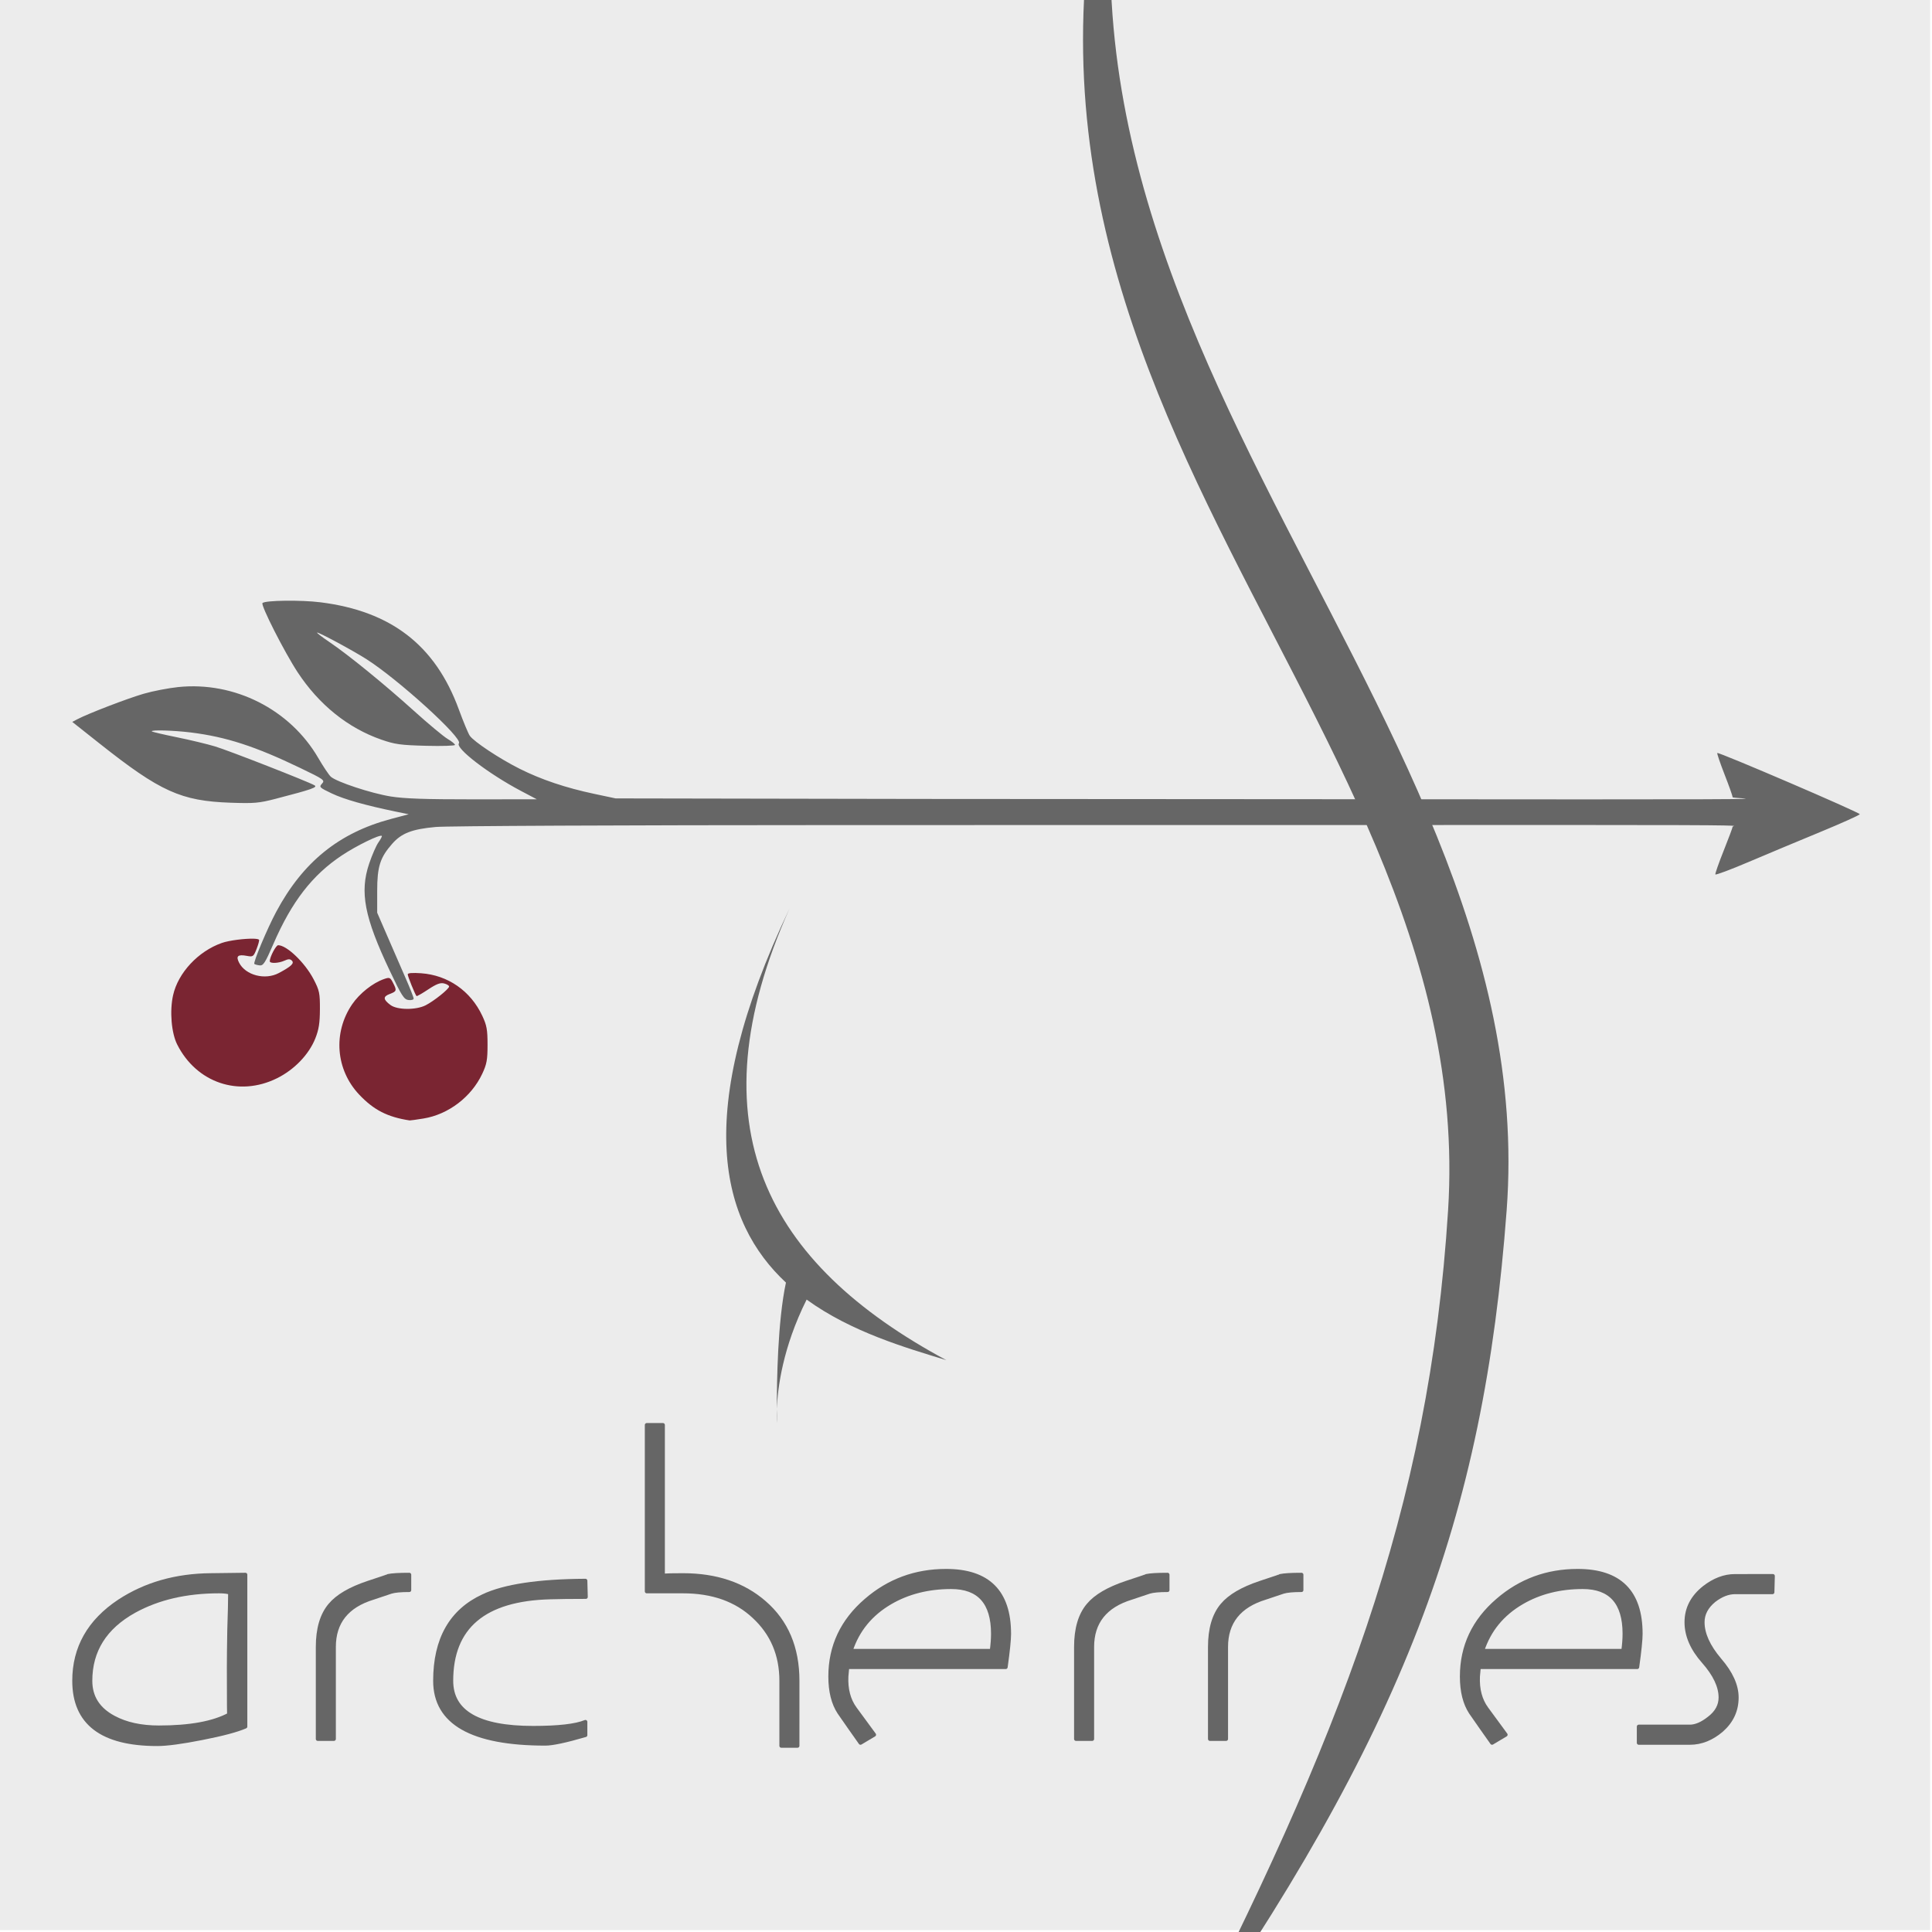
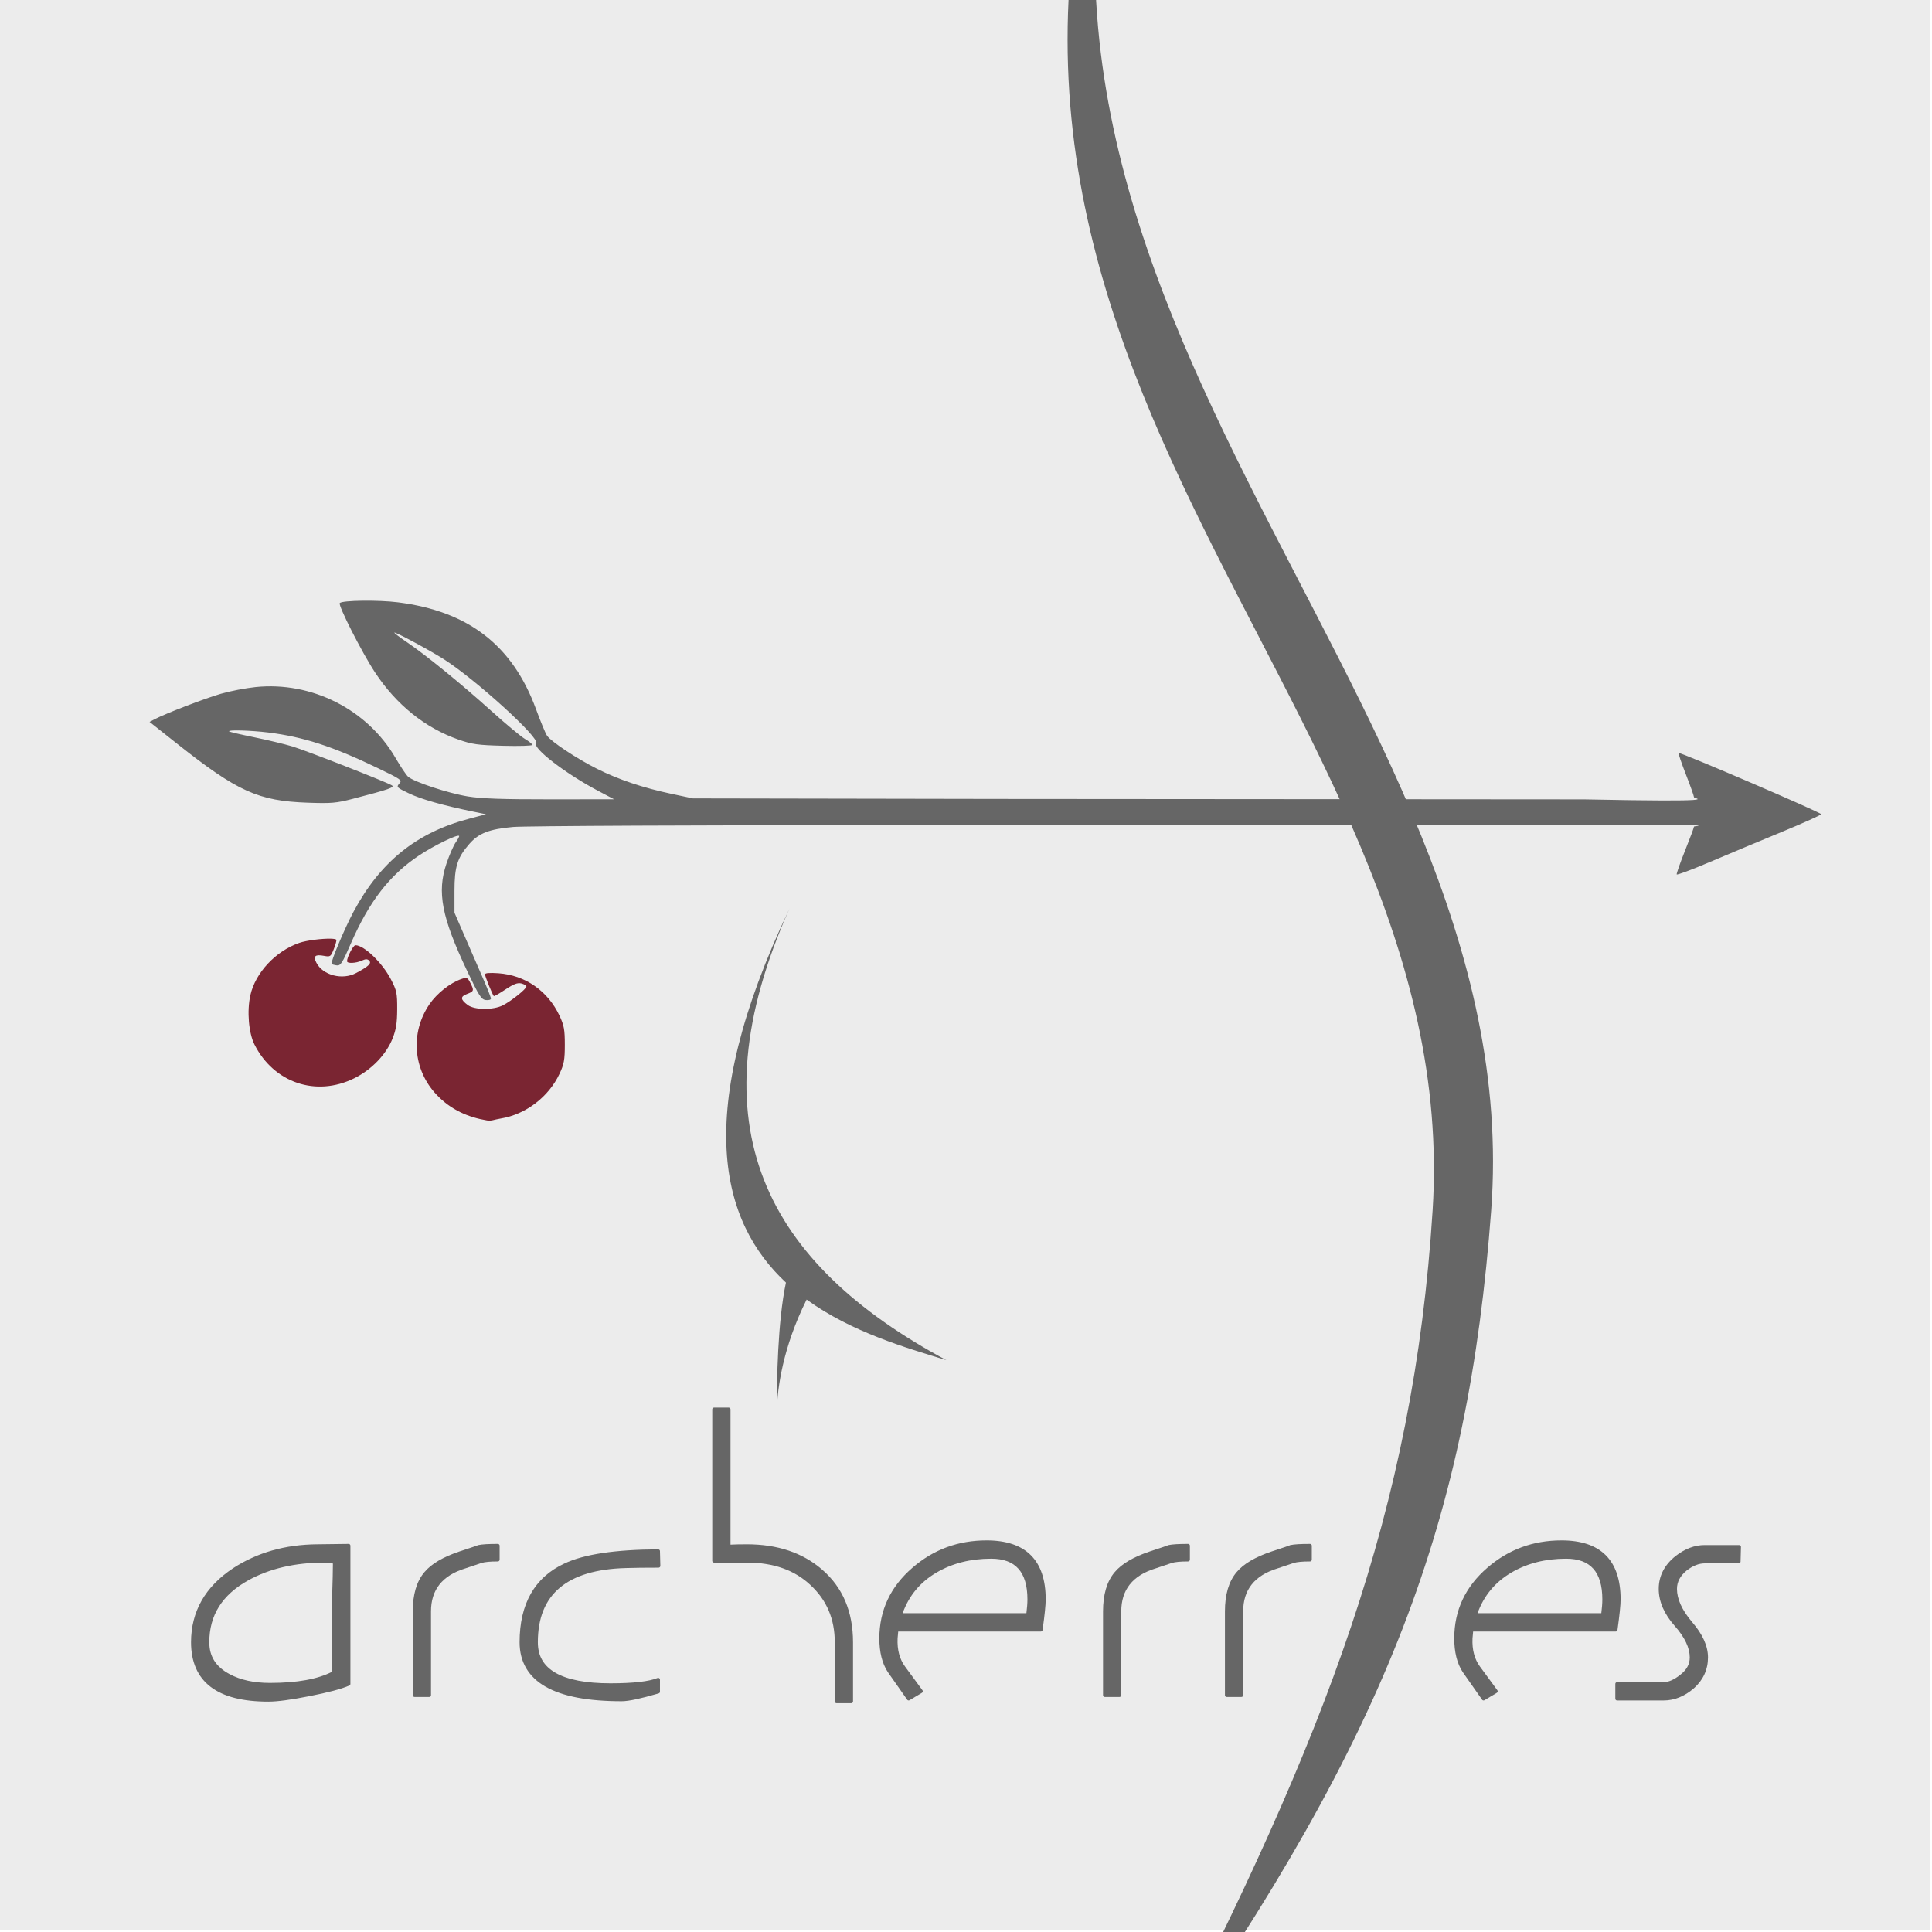
<svg xmlns="http://www.w3.org/2000/svg" width="1000" height="1000" viewBox="0 0 264.583 264.583" version="1.1" id="svg5">
  <defs id="defs2" />
  <g id="layer1">
    <rect style="fill:#ececec;stroke:none;stroke-width:0.529;stroke-linejoin:round;paint-order:fill markers stroke;stop-color:#000000" id="rect8228" width="264.319" height="264.319" x="0" y="0" ry="0" />
    <g id="g8386" transform="translate(-2.513548)">
-       <path style="fill:#666666;stroke:none;stroke-width:0.265;stroke-linecap:round;stroke-linejoin:round;stroke-dasharray:none;paint-order:markers stroke fill;stop-color:#000000" d="m 200.826,165.738 c 4.512,-71.536 -79.356,-115.954 -38.961,-210.538 -32.074,85.727 52.37,138.393 46.981,210.545 -3.158,42.274 -13.985,71.517 -45.427,116.294 22.671,-44.137 34.81,-75.121 37.407,-116.301 z" id="path112412-03-2-6-2" />
+       <path style="fill:#666666;stroke:none;stroke-width:0.265;stroke-linecap:round;stroke-linejoin:round;stroke-dasharray:none;paint-order:markers stroke fill;stop-color:#000000" d="m 198.709,165.738 c 4.512,-71.536 -79.356,-115.954 -38.961,-210.538 -32.074,85.727 52.37,138.393 46.981,210.545 -3.158,42.274 -13.985,71.517 -45.427,116.294 22.671,-44.137 34.81,-75.121 37.407,-116.301 z" id="path112412-03-2-6-2" />
      <g id="g8370">
        <path id="path112772-9" style="fill:#666666;stroke:none;stroke-width:0.265;stroke-linecap:round;stroke-linejoin:round;stroke-dasharray:none;paint-order:markers stroke fill;stop-color:#000000" d="m 110.66,124.372 c -13.504,28.331 -9.362,43.021 -0.513,51.277 -1.138,5.287 -1.256,13.548 -1.246,17.281 0.105,-2.802 0.784,-8.359 4.079,-14.956 6.113,4.436 13.579,6.598 19.138,8.297 -24.64,-13.238 -34.842,-32.04 -21.459,-61.9 z m -1.759,68.558 c -0.047,1.249 0.021,1.952 0.021,1.952 0,0 -0.016,-0.742 -0.021,-1.952 z" />
-         <path id="rect370" style="fill:#666666;stroke-width:0.265;stroke-linejoin:round;paint-order:fill markers stroke;stop-color:#000000" d="m 128.67,109.413 -41.85,-0.074 -2.915,-0.619 c -3.946,-0.838 -7.265,-1.955 -10.236,-3.444 -2.743,-1.376 -6.243,-3.694 -6.821,-4.519 -0.205,-0.293 -0.883,-1.923 -1.506,-3.622 -3.213,-8.759 -9.251,-13.433 -18.931,-14.651 -2.674,-0.337 -7.575,-0.274 -7.95,0.101 -0.273,0.272 3.007,6.73 4.817,9.484 2.914,4.434 6.882,7.628 11.454,9.22 1.866,0.65 2.628,0.755 6.113,0.846 2.189,0.057 3.98,0.003 3.979,-0.123 -9.99e-4,-0.125 -0.457,-0.494 -1.012,-0.82 -0.555,-0.326 -2.649,-2.071 -4.653,-3.879 -4.047,-3.651 -8.963,-7.652 -11.537,-9.389 -0.928,-0.626 -1.687,-1.205 -1.687,-1.287 0,-0.191 4.814,2.394 6.747,3.622 4.378,2.783 13.246,10.847 12.679,11.53 -0.544,0.655 4.041,4.176 8.506,6.531 l 2.159,1.139 -8.771,0.008 c -6.513,0.004 -9.41,-0.096 -11.253,-0.395 -2.676,-0.434 -7.401,-1.996 -8.185,-2.705 -0.265,-0.24 -1.04,-1.396 -1.721,-2.569 -3.862,-6.647 -11.481,-10.504 -19.177,-9.706 -1.352,0.14 -3.487,0.554 -4.743,0.919 -2.21,0.642 -7.57,2.701 -9.044,3.474 l -0.722,0.378 3.741,2.963 c 8.311,6.583 11.145,7.864 17.91,8.103 3.253,0.115 3.918,0.058 6.207,-0.537 4.993,-1.296 5.796,-1.577 5.303,-1.853 -0.982,-0.55 -11.76,-4.763 -13.599,-5.316 -1.075,-0.323 -3.434,-0.889 -5.242,-1.258 -1.808,-0.368 -3.347,-0.729 -3.42,-0.802 -0.234,-0.234 2.998,-0.143 5.362,0.151 4.801,0.597 8.795,1.893 14.924,4.842 3.301,1.588 3.442,1.689 3.016,2.159 -0.424,0.469 -0.358,0.536 1.344,1.348 1.673,0.798 4.636,1.638 8.776,2.488 l 1.754,0.359 -2.42,0.642 c -7.116,1.889 -12.065,5.888 -15.719,12.705 -1.231,2.297 -3.19,6.963 -3.002,7.151 0.068,0.069 0.39,0.157 0.714,0.198 0.511,0.064 0.761,-0.323 1.892,-2.931 2.514,-5.797 5.324,-9.431 9.375,-12.127 2.018,-1.343 5.235,-2.912 5.479,-2.672 0.053,0.053 -0.153,0.447 -0.459,0.877 -0.306,0.43 -0.88,1.742 -1.276,2.916 -1.317,3.911 -0.656,7.344 2.827,14.684 1.631,3.438 1.943,3.924 2.561,3.999 0.387,0.047 0.704,-0.042 0.704,-0.198 0,-0.156 -0.492,-1.409 -1.093,-2.784 -0.601,-1.375 -1.724,-3.958 -2.496,-5.739 l -1.404,-3.238 v -2.969 c 0,-3.342 0.392,-4.576 2.053,-6.468 1.277,-1.454 2.721,-2.011 5.972,-2.304 1.579,-0.142 25.421,-0.254 55.454,-0.259 l 101.683,-0.011 c 24.12,0 20.466,0.098 20.466,0.219 0,0.121 -0.55,1.597 -1.223,3.281 -0.673,1.684 -1.189,3.154 -1.147,3.266 0.042,0.113 2.08,-0.649 4.529,-1.691 2.449,-1.042 6.882,-2.897 9.85,-4.121 2.969,-1.224 5.397,-2.321 5.397,-2.436 0,-0.24 -19.343,-8.547 -19.511,-8.379 -0.06,0.06 0.389,1.384 0.997,2.941 0.609,1.557 1.107,2.961 1.107,3.121 0,0.206 10.677,0.29 -20.334,0.29 z" />
-         <path id="rect370-9" style="fill:#7a2532;fill-opacity:1;stroke-width:0.265;stroke-linejoin:round;paint-order:fill markers stroke;stop-color:#000000" d="m 37.242,128.553 c -1.159,-0.035 -3.324,0.222 -4.351,0.583 -3.237,1.138 -5.986,4.086 -6.674,7.159 -0.484,2.164 -0.233,5.17 0.563,6.748 2.65,5.248 8.435,7.207 13.659,4.626 2.387,-1.18 4.383,-3.257 5.262,-5.474 0.475,-1.199 0.617,-2.101 0.624,-3.98 0.008,-2.221 -0.066,-2.572 -0.864,-4.106 -1.181,-2.269 -3.67,-4.661 -4.853,-4.664 -0.302,-8e-4 -1.15,1.614 -1.15,2.191 0,0.34 1.202,0.292 2.018,-0.08 0.53,-0.242 0.77,-0.242 1.01,-0.001 0.366,0.366 -0.086,0.795 -1.798,1.705 -1.876,0.997 -4.539,0.305 -5.427,-1.412 -0.474,-0.917 -0.18,-1.177 1.067,-0.942 0.839,0.157 0.907,0.108 1.329,-0.966 0.244,-0.622 0.392,-1.185 0.327,-1.249 -0.083,-0.083 -0.358,-0.127 -0.744,-0.139 z m 21.58,4.704 c -0.31,0.026 -0.472,0.085 -0.472,0.177 0,0.275 1.019,2.787 1.206,2.974 0.051,0.051 0.767,-0.355 1.592,-0.903 1.136,-0.754 1.666,-0.954 2.184,-0.824 0.376,0.095 0.685,0.283 0.685,0.419 0,0.333 -2.074,1.993 -3.213,2.572 -1.32,0.671 -3.89,0.652 -4.811,-0.035 -1.025,-0.765 -1.05,-1.157 -0.099,-1.516 0.956,-0.361 0.987,-0.473 0.432,-1.546 -0.375,-0.725 -0.465,-0.761 -1.233,-0.493 -1.54,0.537 -3.344,1.969 -4.359,3.461 -2.644,3.886 -2.244,8.963 0.975,12.366 1.994,2.108 3.873,3.069 6.911,3.532 0.074,0.011 0.92,-0.107 1.88,-0.262 3.418,-0.554 6.566,-2.951 8.057,-6.131 0.617,-1.315 0.724,-1.901 0.724,-3.972 0,-2.071 -0.107,-2.657 -0.724,-3.972 -1.594,-3.4 -4.697,-5.557 -8.373,-5.82 -0.593,-0.042 -1.051,-0.05 -1.361,-0.024 z" />
-         <path d="m 36.119,236.45 q -1.75,0.762 -5.949,1.582 -4.141,0.82 -6.124,0.82 -11.372,0 -11.372,-8.671 0,-6.796 6.182,-10.897 5.365,-3.515 12.539,-3.574 l 4.724,-0.059 z m -2.099,-18.337 q -0.525,-0.176 -1.516,-0.176 -6.707,0 -11.606,2.695 -6.007,3.339 -6.007,9.55 0,3.339 3.208,5.038 2.508,1.347 6.182,1.347 6.357,0 9.623,-1.758 -0.058,0.879 -0.058,-6.444 0,-1.758 0.058,-5.156 0.117,-3.457 0.117,-5.097 z" style="font-size:55.947px;font-family:'Guild of Professional Actors';-inkscape-font-specification:'Guild of Professional Actors';fill:#666666;stroke:#666666;stroke-width:0.529;stroke-linejoin:round;paint-order:fill markers stroke;stop-color:#000000" id="path2599" />
-         <path d="m 58.566,217.761 q -1.75,0 -2.508,0.234 -1.225,0.41 -2.449,0.82 -5.365,1.64 -5.365,6.737 v 12.596 h -2.216 v -12.596 q 0,-3.749 1.691,-5.741 1.516,-1.816 5.19,-3.046 2.683,-0.879 2.741,-0.937 0.816,-0.176 2.916,-0.176 z" style="font-size:55.947px;font-family:'Guild of Professional Actors';-inkscape-font-specification:'Guild of Professional Actors';fill:#666666;stroke:#666666;stroke-width:0.529;stroke-linejoin:round;paint-order:fill markers stroke;stop-color:#000000" id="path2601" />
-         <path d="m 82.744,218.699 q -3.091,0 -4.899,0.059 -13.53,0.352 -13.53,11.424 0,6.444 11.197,6.444 5.19,0 7.173,-0.82 v 1.816 q -4.024,1.172 -5.482,1.172 -15.105,0 -15.105,-8.612 0,-8.554 6.59,-11.6 4.316,-2.051 13.997,-2.109 z" style="font-size:55.947px;font-family:'Guild of Professional Actors';-inkscape-font-specification:'Guild of Professional Actors';fill:#666666;stroke:#666666;stroke-width:0.529;stroke-linejoin:round;paint-order:fill markers stroke;stop-color:#000000" id="path2603" />
-         <path d="m 111.729,239.087 h -2.216 v -8.905 q 0,-5.331 -3.732,-8.788 -3.674,-3.457 -9.739,-3.457 h -4.957 v -22.79 h 2.216 v 20.622 q 0.816,-0.058 2.741,-0.058 6.823,0 11.139,3.75 4.549,3.925 4.549,10.721 z" style="font-size:55.947px;font-family:'Guild of Professional Actors';-inkscape-font-specification:'Guild of Professional Actors';fill:#666666;stroke:#666666;stroke-width:0.529;stroke-linejoin:round;paint-order:fill markers stroke;stop-color:#000000" id="path2605" />
-         <path d="m 140.713,223.737 q 0,1.23 -0.467,4.57 h -21.695 l -0.117,1.289 q -0.117,2.636 1.166,4.394 1.283,1.758 2.624,3.574 l -1.866,1.113 q -1.458,-2.051 -2.916,-4.16 -1.225,-1.875 -1.225,-4.921 0,-6.21 4.899,-10.428 4.666,-4.042 10.964,-4.042 8.631,0 8.631,8.612 z m -2.216,0 q 0,-6.386 -5.715,-6.386 -4.724,0 -8.34,2.109 -4.024,2.343 -5.424,6.62 h 19.304 q 0.175,-1.289 0.175,-2.343 z" style="font-size:55.947px;font-family:'Guild of Professional Actors';-inkscape-font-specification:'Guild of Professional Actors';fill:#666666;stroke:#666666;stroke-width:0.529;stroke-linejoin:round;paint-order:fill markers stroke;stop-color:#000000" id="path2607" />
-         <path d="m 162.408,217.761 q -1.75,0 -2.508,0.234 -1.225,0.41 -2.449,0.82 -5.365,1.64 -5.365,6.737 v 12.596 h -2.216 v -12.596 q 0,-3.749 1.691,-5.741 1.516,-1.816 5.19,-3.046 2.683,-0.879 2.741,-0.937 0.816,-0.176 2.916,-0.176 z" style="font-size:55.947px;font-family:'Guild of Professional Actors';-inkscape-font-specification:'Guild of Professional Actors';fill:#666666;stroke:#666666;stroke-width:0.529;stroke-linejoin:round;paint-order:fill markers stroke;stop-color:#000000" id="path2609" />
-         <path d="m 180.748,217.761 q -1.75,0 -2.508,0.234 -1.225,0.41 -2.449,0.82 -5.365,1.64 -5.365,6.737 v 12.596 h -2.216 v -12.596 q 0,-3.749 1.691,-5.741 1.516,-1.816 5.19,-3.046 2.683,-0.879 2.741,-0.937 0.816,-0.176 2.916,-0.176 z" style="font-size:55.947px;font-family:'Guild of Professional Actors';-inkscape-font-specification:'Guild of Professional Actors';fill:#666666;stroke:#666666;stroke-width:0.529;stroke-linejoin:round;paint-order:fill markers stroke;stop-color:#000000" id="path2611" />
-         <path d="m 227.201,223.737 q 0,1.23 -0.467,4.57 H 205.04 l -0.117,1.289 q -0.117,2.636 1.166,4.394 1.283,1.758 2.624,3.574 l -1.866,1.113 q -1.458,-2.051 -2.916,-4.16 -1.225,-1.875 -1.225,-4.921 0,-6.21 4.899,-10.428 4.666,-4.042 10.964,-4.042 8.631,0 8.631,8.612 z m -2.216,0 q 0,-6.386 -5.715,-6.386 -4.724,0 -8.34,2.109 -4.024,2.343 -5.424,6.62 h 19.304 q 0.175,-1.289 0.175,-2.343 z" style="font-size:55.947px;font-family:'Guild of Professional Actors';-inkscape-font-specification:'Guild of Professional Actors';fill:#666666;stroke:#666666;stroke-width:0.529;stroke-linejoin:round;paint-order:fill markers stroke;stop-color:#000000" id="path2615" />
-         <path d="m 245.308,215.828 -0.058,2.226 h -5.132 q -1.4,0 -2.858,1.113 -1.575,1.289 -1.575,2.988 0,2.402 2.333,5.156 2.333,2.695 2.333,5.156 0,2.636 -2.041,4.453 -2.041,1.758 -4.374,1.758 h -6.998 v -2.226 h 6.998 q 1.225,0 2.683,-1.172 1.516,-1.172 1.516,-2.812 0,-2.285 -2.333,-4.921 -2.333,-2.636 -2.333,-5.39 0,-2.812 2.449,-4.745 2.041,-1.582 4.199,-1.582 z" style="font-size:55.947px;font-family:'Guild of Professional Actors';-inkscape-font-specification:'Guild of Professional Actors';fill:#666666;stroke:#666666;stroke-width:0.529;stroke-linejoin:round;paint-order:fill markers stroke;stop-color:#000000" id="path2617" />
+         <path id="rect370" style="fill:#666666;stroke-width:0.265;stroke-linejoin:round;paint-order:fill markers stroke;stop-color:#000000" d="m 139.254,109.413 -41.85,-0.074 -2.915,-0.619 c -3.946,-0.838 -7.265,-1.955 -10.236,-3.444 -2.743,-1.376 -6.243,-3.694 -6.821,-4.519 -0.205,-0.293 -0.883,-1.923 -1.506,-3.622 -3.213,-8.759 -9.251,-13.433 -18.931,-14.651 -2.674,-0.337 -7.575,-0.274 -7.95,0.101 -0.273,0.272 3.007,6.73 4.817,9.484 2.914,4.434 6.882,7.628 11.454,9.22 1.866,0.65 2.628,0.755 6.113,0.846 2.189,0.057 3.98,0.003 3.979,-0.123 -9.99e-4,-0.125 -0.457,-0.494 -1.012,-0.82 -0.555,-0.326 -2.649,-2.071 -4.653,-3.879 -4.047,-3.651 -8.963,-7.652 -11.537,-9.389 -0.928,-0.626 -1.687,-1.205 -1.687,-1.287 0,-0.191 4.814,2.394 6.747,3.622 4.378,2.783 13.246,10.847 12.679,11.53 -0.544,0.655 4.041,4.176 8.506,6.531 l 2.159,1.139 -8.771,0.008 c -6.513,0.006 -9.41,-0.096 -11.253,-0.395 -2.676,-0.434 -7.401,-1.996 -8.185,-2.705 -0.265,-0.24 -1.04,-1.396 -1.721,-2.569 -3.862,-6.647 -11.481,-10.504 -19.177,-9.706 -1.352,0.14 -3.487,0.554 -4.743,0.919 -2.21,0.642 -7.57,2.701 -9.044,3.474 l -0.722,0.378 3.741,2.963 c 8.311,6.583 11.145,7.864 17.91,8.103 3.253,0.115 3.918,0.058 6.207,-0.537 4.993,-1.296 5.796,-1.577 5.303,-1.853 -0.982,-0.55 -11.76,-4.763 -13.599,-5.316 -1.075,-0.323 -3.434,-0.889 -5.242,-1.258 -1.808,-0.368 -3.347,-0.729 -3.42,-0.802 -0.234,-0.234 2.998,-0.143 5.362,0.151 4.801,0.597 8.795,1.893 14.924,4.842 3.301,1.588 3.442,1.689 3.016,2.159 -0.424,0.469 -0.358,0.536 1.344,1.348 1.673,0.798 4.636,1.638 8.776,2.488 l 1.754,0.359 -2.42,0.642 c -7.116,1.889 -12.065,5.888 -15.719,12.705 -1.231,2.297 -3.19,6.963 -3.002,7.151 0.068,0.069 0.39,0.157 0.714,0.198 0.511,0.064 0.761,-0.323 1.892,-2.931 2.514,-5.797 5.324,-9.431 9.375,-12.127 2.018,-1.343 5.235,-2.912 5.479,-2.672 0.053,0.053 -0.153,0.447 -0.459,0.877 -0.306,0.43 -0.88,1.742 -1.276,2.916 -1.317,3.911 -0.656,7.344 2.827,14.684 1.631,3.438 1.943,3.924 2.561,3.999 0.387,0.047 0.704,-0.042 0.704,-0.198 0,-0.156 -0.492,-1.409 -1.093,-2.784 -0.601,-1.375 -1.724,-3.958 -2.496,-5.739 l -1.404,-3.238 v -2.969 c 0,-3.342 0.392,-4.576 2.053,-6.468 1.277,-1.454 2.721,-2.011 5.972,-2.304 1.579,-0.142 25.421,-0.254 55.454,-0.259 l 91.099,-0.011 c 20.53,-0.1 15.174,0.098 15.174,0.219 0,0.121 -0.55,1.597 -1.223,3.281 -0.673,1.684 -1.189,3.154 -1.147,3.266 0.042,0.113 2.08,-0.649 4.529,-1.691 2.449,-1.042 6.882,-2.897 9.85,-4.121 2.969,-1.224 5.397,-2.321 5.397,-2.436 0,-0.24 -19.343,-8.547 -19.511,-8.379 -0.06,0.06 0.389,1.384 0.997,2.941 0.609,1.557 1.107,2.961 1.107,3.121 0,0.206 4.75,0.689 -15.042,0.29 z" />
+         <path id="rect370-9" style="fill:#7a2532;fill-opacity:1;stroke-width:0.265;stroke-linejoin:round;paint-order:fill markers stroke;stop-color:#000000" d="m 47.825,128.553 c -1.159,-0.035 -3.324,0.222 -4.351,0.583 -3.237,1.138 -5.986,4.086 -6.674,7.159 -0.484,2.164 -0.233,5.17 0.563,6.748 2.65,5.248 8.435,7.207 13.659,4.626 2.387,-1.18 4.383,-3.257 5.262,-5.474 0.475,-1.199 0.617,-2.101 0.624,-3.98 0.008,-2.221 -0.066,-2.572 -0.864,-4.106 -1.181,-2.269 -3.67,-4.661 -4.853,-4.664 -0.302,-8e-4 -1.15,1.614 -1.15,2.191 0,0.34 1.202,0.292 2.018,-0.08 0.53,-0.242 0.77,-0.242 1.01,-0.001 0.366,0.366 -0.086,0.795 -1.798,1.705 -1.876,0.997 -4.539,0.305 -5.427,-1.412 -0.474,-0.917 -0.18,-1.177 1.067,-0.942 0.839,0.157 0.907,0.108 1.329,-0.966 0.244,-0.622 0.392,-1.185 0.327,-1.249 -0.083,-0.083 -0.358,-0.127 -0.744,-0.139 z m 21.58,4.704 c -0.31,0.026 -0.472,0.085 -0.472,0.177 0,0.275 1.019,2.787 1.206,2.974 0.051,0.051 0.767,-0.355 1.592,-0.903 1.136,-0.754 1.666,-0.954 2.184,-0.824 0.376,0.095 0.685,0.283 0.685,0.419 0,0.333 -2.074,1.993 -3.213,2.572 -1.32,0.671 -3.89,0.652 -4.811,-0.035 -1.025,-0.765 -1.05,-1.157 -0.099,-1.516 0.956,-0.361 0.987,-0.473 0.432,-1.546 -0.375,-0.725 -0.465,-0.761 -1.233,-0.493 -1.54,0.537 -3.344,1.969 -4.359,3.461 -2.644,3.886 -2.244,8.963 0.975,12.366 1.994,2.108 4.36,3.102 6.911,3.532 0.624,0.105 0.92,-0.107 1.88,-0.262 3.418,-0.554 6.566,-2.951 8.057,-6.131 0.617,-1.315 0.724,-1.901 0.724,-3.972 0,-2.071 -0.107,-2.657 -0.724,-3.972 -1.594,-3.4 -4.697,-5.557 -8.373,-5.82 -0.593,-0.042 -1.051,-0.05 -1.361,-0.024 z" />
+         <g id="g10795" transform="matrix(0.9103318,0,0,0.9103318,17.3804,15.35813)" style="stroke-width:1.099">
+           <g id="path2599" style="stroke-width:1.099">
+             <path style="color:#000000;-inkscape-font-specification:'Guild of Professional Actors';fill:#666666;stroke-width:0.581;stroke-linejoin:round;-inkscape-stroke:none;paint-order:fill markers stroke" d="m 36.119,236.45 q -1.75,0.762 -5.949,1.582 -4.141,0.82 -6.124,0.82 -11.372,0 -11.372,-8.671 0,-6.796 6.182,-10.897 5.365,-3.515 12.539,-3.574 l 4.724,-0.059 z m -2.099,-18.337 q -0.525,-0.176 -1.516,-0.176 -6.707,0 -11.606,2.695 -6.007,3.339 -6.007,9.55 0,3.339 3.208,5.038 2.508,1.347 6.182,1.347 6.357,0 9.623,-1.758 -0.058,0.879 -0.058,-6.444 0,-1.758 0.058,-5.156 0.117,-3.457 0.117,-5.097 z" id="path10716" />
+             <path style="color:#000000;-inkscape-font-specification:'Guild of Professional Actors';fill:#666666;stroke-width:1.099;stroke-linejoin:round;-inkscape-stroke:none;paint-order:fill markers stroke" d="m 36.115,215.389 -4.723,0.059 c -4.825,0.039 -9.058,1.243 -12.68,3.615 a 0.265,0.265 0 0 0 -0.002,0.002 c -4.177,2.771 -6.301,6.506 -6.301,11.117 0,2.948 0.984,5.216 2.947,6.713 1.963,1.497 4.865,2.223 8.689,2.223 1.358,0 3.407,-0.278 6.174,-0.826 2.808,-0.548 4.798,-1.073 6.004,-1.598 a 0.265,0.265 0 0 0 0.16,-0.242 v -20.799 a 0.265,0.265 0 0 0 -0.27,-0.264 z m -0.26,0.531 V 236.25 c -1.141,0.479 -3.018,0.993 -5.734,1.523 a 0.265,0.265 0 0 0 -0.002,0 c -2.753,0.545 -4.787,0.814 -6.072,0.814 -3.757,0 -6.541,-0.72 -8.369,-2.113 -1.828,-1.394 -2.738,-3.461 -2.738,-6.293 0,-4.45 1.998,-7.979 6.062,-10.676 3.532,-2.314 7.657,-3.493 12.396,-3.531 z m -3.352,1.752 c -4.507,10e-6 -8.422,0.907 -11.732,2.729 a 0.265,0.265 0 0 0 -0.002,0 c -4.065,2.26 -6.143,5.556 -6.143,9.781 0,2.31 1.145,4.105 3.346,5.271 1.719,0.924 3.827,1.379 6.309,1.379 4.125,0 7.252,-0.575 9.482,-1.703 0.019,0.012 0.039,0.025 0.039,0.025 1.36e-4,4e-5 0.156,0.006 0.156,0.006 1.36e-4,-4e-5 0.107,-0.057 0.107,-0.057 1.37e-4,-1.2e-4 0.045,-0.052 0.045,-0.053 1.37e-4,-2e-4 0.019,-0.033 0.02,-0.033 2.76e-4,-5.7e-4 0.013,-0.03 0.016,-0.039 0.003,-0.009 0.004,-0.017 0.006,-0.023 0.003,-0.012 0.005,-0.019 0.006,-0.027 0.005,-0.032 0.007,-0.06 0.01,-0.1 a 0.265,0.265 0 0 0 -0.025,-0.084 c -2.96e-4,-0.007 2.93e-4,-0.01 0,-0.018 -0.007,-0.188 -0.013,-0.554 -0.018,-1.09 -0.01,-1.072 -0.016,-2.831 -0.016,-5.271 0,-1.168 0.02,-2.884 0.059,-5.146 v -0.004 c 0.078,-2.303 0.117,-4.003 0.117,-5.102 a 0.265,0.265 0 0 0 -0.182,-0.252 c -0.397,-0.133 -0.923,-0.189 -1.6,-0.189 z m 0,0.529 c 0.562,0 0.942,0.062 1.246,0.141 -0.003,1.091 -0.037,2.66 -0.111,4.859 a 0.265,0.265 0 0 0 0,0.004 c -0.039,2.266 -0.059,3.986 -0.059,5.16 0,2.441 0.006,4.199 0.016,5.275 0.004,0.482 0.009,0.779 0.016,0.99 -2.113,1.091 -5.205,1.672 -9.33,1.672 -2.417,0 -4.432,-0.444 -6.057,-1.316 a 0.265,0.265 0 0 0 -0.002,0 c -2.075,-1.099 -3.066,-2.663 -3.066,-4.805 0,-4.054 1.926,-7.126 5.869,-9.318 3.221,-1.772 7.043,-2.662 11.479,-2.662 z" id="path10718" />
+           </g>
+           <g id="path2601" style="stroke-width:1.099">
+             <path style="color:#000000;-inkscape-font-specification:'Guild of Professional Actors';fill:#666666;stroke-width:0.581;stroke-linejoin:round;-inkscape-stroke:none;paint-order:fill markers stroke" d="m 58.566,217.761 q -1.75,0 -2.508,0.234 -1.225,0.41 -2.449,0.82 -5.365,1.64 -5.365,6.737 v 12.596 h -2.216 v -12.596 q 0,-3.749 1.691,-5.741 1.516,-1.816 5.19,-3.046 2.683,-0.879 2.741,-0.937 0.816,-0.176 2.916,-0.176 z" id="path10722" />
+             <path style="color:#000000;-inkscape-font-specification:'Guild of Professional Actors';fill:#666666;stroke-width:1.099;stroke-linejoin:round;-inkscape-stroke:none;paint-order:fill markers stroke" d="m 58.566,215.389 c -1.407,0 -2.383,0.055 -2.973,0.182 a 0.265,0.265 0 0 0 -0.131,0.07 c 0.058,-0.058 0.053,-0.039 0.053,-0.039 -7.55e-4,3.8e-4 -0.01,0.004 -0.023,0.01 -0.026,0.011 -0.069,0.028 -0.127,0.049 -0.115,0.043 -0.288,0.104 -0.516,0.182 -0.455,0.156 -1.13,0.379 -2.023,0.672 a 0.265,0.265 0 0 0 -0.002,0 c -2.476,0.829 -4.249,1.86 -5.309,3.129 -1.179,1.39 -1.752,3.372 -1.752,5.91 v 12.596 a 0.265,0.265 0 0 0 0.264,0.266 h 2.217 a 0.265,0.265 0 0 0 0.264,-0.266 v -12.596 c 10e-7,-1.653 0.429,-2.996 1.283,-4.068 0.854,-1.072 2.143,-1.88 3.895,-2.416 a 0.265,0.265 0 0 0 0.008,-0.002 c 0.815,-0.273 1.629,-0.546 2.443,-0.818 0.451,-0.139 1.275,-0.223 2.43,-0.223 a 0.265,0.265 0 0 0 0.264,-0.264 v -2.109 a 0.265,0.265 0 0 0 -0.264,-0.264 z m -0.266,0.543 v 1.59 c -0.997,0.014 -1.818,0.065 -2.32,0.221 a 0.265,0.265 0 0 0 -0.006,0.002 c -0.816,0.273 -1.633,0.547 -2.449,0.82 -1.822,0.558 -3.213,1.419 -4.146,2.592 -0.935,1.174 -1.4,2.651 -1.4,4.396 v 12.332 h -1.686 v -12.332 c 0,-2.46 0.552,-4.305 1.627,-5.57 a 0.265,0.265 0 0 0 0.002,0 c 0.962,-1.152 2.649,-2.154 5.07,-2.965 l 0.002,-0.002 c 0.893,-0.293 1.569,-0.517 2.027,-0.674 0.229,-0.079 0.404,-0.14 0.527,-0.186 0.061,-0.023 0.11,-0.041 0.148,-0.057 0.013,-0.005 0.024,-0.01 0.035,-0.016 0.456,-0.096 1.389,-0.142 2.568,-0.152 z" id="path10724" />
+           </g>
+           <g id="path2603" style="stroke-width:1.099">
+             <path style="color:#000000;-inkscape-font-specification:'Guild of Professional Actors';fill:#666666;stroke-width:0.581;stroke-linejoin:round;-inkscape-stroke:none;paint-order:fill markers stroke" d="m 82.744,218.699 q -3.091,0 -4.899,0.059 -13.53,0.352 -13.53,11.424 0,6.444 11.197,6.444 5.19,0 7.173,-0.82 v 1.816 q -4.024,1.172 -5.482,1.172 -15.105,0 -15.105,-8.612 0,-8.554 6.59,-11.6 4.316,-2.051 13.997,-2.109 z" id="path10728" />
+             <path style="color:#000000;-inkscape-font-specification:'Guild of Professional Actors';fill:#666666;stroke-width:1.099;stroke-linejoin:round;-inkscape-stroke:none;paint-order:fill markers stroke" d="m 82.684,216.207 c -6.472,0.039 -11.162,0.735 -14.107,2.135 -4.478,2.071 -6.742,6.07 -6.742,11.84 0,2.948 1.327,5.217 3.91,6.689 2.583,1.473 6.399,2.188 11.459,2.188 1.043,0 2.866,-0.398 5.557,-1.182 a 0.265,0.265 0 0 0 0.191,-0.256 v -1.814 a 0.265,0.265 0 0 0 -0.367,-0.246 c -1.247,0.516 -3.626,0.801 -7.072,0.801 -3.707,0 -6.466,-0.54 -8.266,-1.576 -1.8,-1.036 -2.666,-2.532 -2.666,-4.604 0,-3.637 1.098,-6.34 3.289,-8.189 2.191,-1.85 5.508,-2.854 9.982,-2.971 a 0.265,0.265 0 0 0 0.002,0 c 1.2,-0.039 2.832,-0.059 4.891,-0.059 a 0.265,0.265 0 0 0 0.264,-0.271 l -0.057,-2.227 a 0.265,0.265 0 0 0 -0.268,-0.258 z m -0.254,0.547 0.043,1.684 c -1.904,0.002 -3.494,0.018 -4.637,0.055 -4.545,0.118 -7.99,1.138 -10.309,3.096 -2.319,1.958 -3.477,4.849 -3.477,8.594 0,2.225 0.999,3.95 2.932,5.062 1.932,1.112 4.771,1.646 8.529,1.646 3.252,0 5.482,-0.254 6.91,-0.758 v 1.275 c -2.524,0.725 -4.349,1.121 -5.219,1.121 -5.01,0 -8.746,-0.721 -11.197,-2.119 -2.452,-1.398 -3.643,-3.435 -3.643,-6.229 0,-5.634 2.13,-9.368 6.438,-11.359 a 0.265,0.265 0 0 0 0.002,-0.002 c 2.765,-1.314 7.346,-2.008 13.627,-2.066 z" id="path10730" />
+           </g>
+           <g id="path2605" style="stroke-width:1.099">
+             <path style="color:#000000;-inkscape-font-specification:'Guild of Professional Actors';fill:#666666;stroke-width:0.581;stroke-linejoin:round;-inkscape-stroke:none;paint-order:fill markers stroke" d="m 111.729,239.087 h -2.216 v -8.905 q 0,-5.331 -3.732,-8.788 -3.674,-3.457 -9.739,-3.457 h -4.957 v -22.79 h 2.216 v 20.622 q 0.816,-0.058 2.741,-0.058 6.823,0 11.139,3.75 4.549,3.925 4.549,10.721 z" id="path10734" />
+             <path style="color:#000000;-inkscape-font-specification:'Guild of Professional Actors';fill:#666666;stroke-width:1.099;stroke-linejoin:round;-inkscape-stroke:none;paint-order:fill markers stroke" d="m 91.084,194.883 a 0.265,0.265 0 0 0 -0.266,0.264 v 22.791 a 0.265,0.265 0 0 0 0.266,0.264 h 4.957 c 3.993,0 7.162,1.13 9.559,3.385 a 0.265,0.265 0 0 0 0,0.002 c 2.439,2.258 3.648,5.101 3.648,8.594 v 8.904 a 0.265,0.265 0 0 0 0.264,0.266 h 2.217 a 0.265,0.265 0 0 0 0.266,-0.266 v -8.904 c 0,-4.589 -1.552,-8.254 -4.641,-10.92 -2.929,-2.545 -6.715,-3.814 -11.313,-3.814 -1.154,0 -1.909,0.021 -2.477,0.053 V 195.147 a 0.265,0.265 0 0 0 -0.264,-0.264 z m 0.264,0.529 h 1.688 v 20.357 a 0.265,0.265 0 0 0 0.283,0.264 c 0.53,-0.038 1.442,-0.057 2.723,-0.057 4.5,0 8.14,1.229 10.965,3.684 a 0.265,0.265 0 0 0 0.002,0 c 2.975,2.567 4.457,6.05 4.457,10.521 v 8.641 h -1.688 v -8.641 c 0,-3.615 -1.28,-6.63 -3.816,-8.98 -2.502,-2.354 -5.826,-3.529 -9.92,-3.529 h -4.693 z" id="path10736" />
+           </g>
+           <g id="path2607" style="stroke-width:1.099">
+             <path style="color:#000000;-inkscape-font-specification:'Guild of Professional Actors';fill:#666666;stroke-width:0.581;stroke-linejoin:round;-inkscape-stroke:none;paint-order:fill markers stroke" d="m 140.713,223.737 q 0,1.23 -0.467,4.57 h -21.695 l -0.117,1.289 q -0.117,2.636 1.166,4.394 1.283,1.758 2.624,3.574 l -1.866,1.113 q -1.458,-2.051 -2.916,-4.16 -1.225,-1.875 -1.225,-4.921 0,-6.21 4.899,-10.428 4.666,-4.042 10.964,-4.042 8.631,0 8.631,8.612 z m -2.216,0 q 0,-6.386 -5.715,-6.386 -4.724,0 -8.34,2.109 -4.024,2.343 -5.424,6.62 h 19.304 q 0.175,-1.289 0.175,-2.343 z" id="path10740" />
+             <path style="color:#000000;-inkscape-font-specification:'Guild of Professional Actors';fill:#666666;stroke-width:1.099;stroke-linejoin:round;-inkscape-stroke:none;paint-order:fill markers stroke" d="m 132.082,214.861 c -4.256,0 -7.982,1.372 -11.137,4.105 -3.315,2.854 -4.99,6.419 -4.99,10.629 0,2.066 0.415,3.762 1.268,5.066 a 0.265,0.265 0 0 0 0.004,0.006 c 0.973,1.407 1.945,2.794 2.918,4.162 a 0.265,0.265 0 0 0 0.352,0.074 l 1.865,-1.113 a 0.265,0.265 0 0 0 0.078,-0.385 c -0.894,-1.21 -1.768,-2.401 -2.623,-3.572 -0.815,-1.116 -1.192,-2.511 -1.117,-4.221 9e-5,-0.002 -10e-5,-0.004 0,-0.006 l 0.094,-1.035 h 21.453 a 0.265,0.265 0 0 0 0.264,-0.229 c 0.312,-2.231 0.469,-3.754 0.469,-4.607 0,-2.915 -0.735,-5.149 -2.236,-6.646 -1.501,-1.498 -3.739,-2.229 -6.66,-2.229 z m 0,0.527 c 2.833,0 4.911,0.703 6.287,2.076 1.376,1.373 2.08,3.445 2.08,6.271 0,0.747 -0.161,2.262 -0.441,4.307 h -21.455 a 0.265,0.265 0 0 0 -0.264,0.24 l -0.117,1.289 a 0.265,0.265 0 0 0 0,0.012 c -0.08,1.803 0.322,3.337 1.217,4.562 0.799,1.095 1.618,2.209 2.451,3.338 l -1.404,0.838 c -0.923,-1.3 -1.847,-2.614 -2.77,-3.949 -0.781,-1.195 -1.182,-2.782 -1.182,-4.777 -1e-5,-4.071 1.589,-7.458 4.807,-10.229 3.066,-2.656 6.649,-3.979 10.791,-3.979 z m 0.699,1.697 c -3.189,0 -6.019,0.715 -8.473,2.146 -2.732,1.591 -4.589,3.857 -5.541,6.766 a 0.265,0.265 0 0 0 0.252,0.348 h 19.303 a 0.265,0.265 0 0 0 0.262,-0.229 c 0.118,-0.869 0.178,-1.663 0.178,-2.381 0,-2.168 -0.485,-3.835 -1.496,-4.965 -1.011,-1.13 -2.53,-1.686 -4.484,-1.686 z m 0,0.529 c 1.856,0 3.196,0.511 4.09,1.51 0.894,0.999 1.361,2.522 1.361,4.611 0,0.62 -0.061,1.329 -0.154,2.08 h -18.621 c 0.947,-2.606 2.608,-4.665 5.119,-6.127 2.367,-1.381 5.095,-2.074 8.205,-2.074 z" id="path10742" />
+           </g>
+           <g id="path2609" style="stroke-width:1.099">
+             <path style="color:#000000;-inkscape-font-specification:'Guild of Professional Actors';fill:#666666;stroke-width:0.581;stroke-linejoin:round;-inkscape-stroke:none;paint-order:fill markers stroke" d="m 162.408,217.761 q -1.75,0 -2.508,0.234 -1.225,0.41 -2.449,0.82 -5.365,1.64 -5.365,6.737 v 12.596 h -2.216 v -12.596 q 0,-3.749 1.691,-5.741 1.516,-1.816 5.19,-3.046 2.683,-0.879 2.741,-0.937 0.816,-0.176 2.916,-0.176 z" id="path10746" />
+             <path style="color:#000000;-inkscape-font-specification:'Guild of Professional Actors';fill:#666666;stroke-width:1.099;stroke-linejoin:round;-inkscape-stroke:none;paint-order:fill markers stroke" d="m 162.408,215.389 c -1.407,0 -2.383,0.055 -2.973,0.182 a 0.265,0.265 0 0 0 -0.131,0.07 c 0.058,-0.058 0.053,-0.039 0.053,-0.039 -7.5e-4,3.7e-4 -0.01,0.004 -0.023,0.01 -0.026,0.011 -0.069,0.028 -0.127,0.049 -0.115,0.043 -0.288,0.104 -0.516,0.182 -0.455,0.156 -1.13,0.379 -2.023,0.672 -2.476,0.829 -4.251,1.86 -5.311,3.129 -1.179,1.39 -1.752,3.372 -1.752,5.91 v 12.596 a 0.265,0.265 0 0 0 0.264,0.266 h 2.217 a 0.265,0.265 0 0 0 0.264,-0.266 v -12.596 c 0,-1.653 0.431,-2.996 1.285,-4.068 0.854,-1.072 2.141,-1.88 3.893,-2.416 a 0.265,0.265 0 0 0 0.008,-0.002 c 0.815,-0.273 1.629,-0.546 2.443,-0.818 0.451,-0.139 1.275,-0.223 2.43,-0.223 a 0.265,0.265 0 0 0 0.264,-0.264 v -2.109 a 0.265,0.265 0 0 0 -0.264,-0.264 z m -0.266,0.543 v 1.59 c -0.997,0.014 -1.818,0.065 -2.32,0.221 a 0.265,0.265 0 0 0 -0.006,0.002 c -0.816,0.273 -1.633,0.547 -2.449,0.82 -1.822,0.558 -3.213,1.419 -4.146,2.592 -0.935,1.174 -1.4,2.651 -1.4,4.396 v 12.332 h -1.686 v -12.332 c 0,-2.46 0.552,-4.305 1.627,-5.57 a 0.265,0.265 0 0 0 0.002,0 c 0.962,-1.152 2.649,-2.154 5.07,-2.965 l 0.002,-0.002 c 0.893,-0.293 1.569,-0.517 2.027,-0.674 0.229,-0.079 0.405,-0.14 0.527,-0.186 0.061,-0.023 0.11,-0.041 0.148,-0.057 0.013,-0.005 0.024,-0.01 0.035,-0.016 0.456,-0.096 1.39,-0.142 2.568,-0.152 z" id="path10748" />
+           </g>
+           <g id="path2611" style="stroke-width:1.099">
+             <path style="color:#000000;-inkscape-font-specification:'Guild of Professional Actors';fill:#666666;stroke-width:0.581;stroke-linejoin:round;-inkscape-stroke:none;paint-order:fill markers stroke" d="m 180.748,217.761 q -1.75,0 -2.508,0.234 -1.225,0.41 -2.449,0.82 -5.365,1.64 -5.365,6.737 v 12.596 h -2.216 v -12.596 q 0,-3.749 1.691,-5.741 1.516,-1.816 5.19,-3.046 2.683,-0.879 2.741,-0.937 0.816,-0.176 2.916,-0.176 z" id="path10752" />
+             <path style="color:#000000;-inkscape-font-specification:'Guild of Professional Actors';fill:#666666;stroke-width:1.099;stroke-linejoin:round;-inkscape-stroke:none;paint-order:fill markers stroke" d="m 180.748,215.389 c -1.407,0 -2.383,0.055 -2.973,0.182 a 0.265,0.265 0 0 0 -0.131,0.07 c 0.058,-0.058 0.053,-0.039 0.053,-0.039 -7.6e-4,3.8e-4 -0.01,0.004 -0.023,0.01 -0.026,0.011 -0.069,0.028 -0.127,0.049 -0.115,0.043 -0.288,0.104 -0.516,0.182 -0.455,0.156 -1.13,0.379 -2.023,0.672 -2.476,0.829 -4.251,1.86 -5.311,3.129 -1.179,1.39 -1.752,3.372 -1.752,5.91 v 12.596 a 0.265,0.265 0 0 0 0.264,0.266 h 2.217 a 0.265,0.265 0 0 0 0.264,-0.266 v -12.596 c 0,-1.653 0.431,-2.996 1.285,-4.068 0.854,-1.072 2.141,-1.88 3.893,-2.416 a 0.265,0.265 0 0 0 0.008,-0.002 c 0.815,-0.273 1.629,-0.546 2.443,-0.818 0.451,-0.139 1.275,-0.223 2.43,-0.223 a 0.265,0.265 0 0 0 0.264,-0.264 v -2.109 a 0.265,0.265 0 0 0 -0.264,-0.264 z m -0.266,0.543 v 1.59 c -0.997,0.014 -1.818,0.065 -2.32,0.221 a 0.265,0.265 0 0 0 -0.006,0.002 c -0.816,0.273 -1.633,0.547 -2.449,0.82 -1.822,0.558 -3.213,1.419 -4.146,2.592 -0.935,1.174 -1.4,2.651 -1.4,4.396 v 12.332 h -1.686 v -12.332 c 0,-2.46 0.552,-4.305 1.627,-5.57 a 0.265,0.265 0 0 0 0.002,0 c 0.962,-1.152 2.649,-2.154 5.07,-2.965 l 0.002,-0.002 c 0.893,-0.293 1.569,-0.517 2.027,-0.674 0.229,-0.079 0.405,-0.14 0.527,-0.186 0.061,-0.023 0.11,-0.041 0.148,-0.057 0.013,-0.005 0.024,-0.01 0.035,-0.016 0.456,-0.096 1.39,-0.142 2.568,-0.152 z" id="path10754" />
+           </g>
+           <g id="path2615" style="stroke-width:1.099">
+             <path style="color:#000000;-inkscape-font-specification:'Guild of Professional Actors';fill:#666666;stroke-width:0.581;stroke-linejoin:round;-inkscape-stroke:none;paint-order:fill markers stroke" d="m 227.201,223.737 q 0,1.23 -0.467,4.57 H 205.04 l -0.117,1.289 q -0.117,2.636 1.166,4.394 1.283,1.758 2.624,3.574 l -1.866,1.113 q -1.458,-2.051 -2.916,-4.16 -1.225,-1.875 -1.225,-4.921 0,-6.21 4.899,-10.428 4.666,-4.042 10.964,-4.042 8.631,0 8.631,8.612 z m -2.216,0 q 0,-6.386 -5.715,-6.386 -4.724,0 -8.34,2.109 -4.024,2.343 -5.424,6.62 h 19.304 q 0.175,-1.289 0.175,-2.343 z" id="path10758" />
+             <path style="color:#000000;-inkscape-font-specification:'Guild of Professional Actors';fill:#666666;stroke-width:1.099;stroke-linejoin:round;-inkscape-stroke:none;paint-order:fill markers stroke" d="m 218.57,214.861 c -4.256,0 -7.982,1.372 -11.137,4.105 -3.315,2.854 -4.99,6.419 -4.99,10.629 0,2.066 0.415,3.762 1.268,5.066 a 0.265,0.265 0 0 0 0.004,0.006 c 0.973,1.407 1.945,2.794 2.918,4.162 a 0.265,0.265 0 0 0 0.352,0.074 l 1.865,-1.113 a 0.265,0.265 0 0 0 0.078,-0.385 c -0.894,-1.21 -1.77,-2.401 -2.625,-3.572 -0.815,-1.116 -1.19,-2.511 -1.115,-4.221 9e-5,-0.002 -9e-5,-0.004 0,-0.006 l 0.094,-1.035 h 21.453 a 0.265,0.265 0 0 0 0.262,-0.229 c 0.312,-2.231 0.471,-3.754 0.471,-4.607 0,-2.915 -0.735,-5.149 -2.236,-6.646 -1.501,-1.498 -3.739,-2.229 -6.66,-2.229 z m 0,0.527 c 2.833,0 4.911,0.703 6.287,2.076 1.376,1.373 2.08,3.445 2.08,6.271 0,0.747 -0.161,2.262 -0.441,4.307 h -21.455 a 0.265,0.265 0 0 0 -0.264,0.24 l -0.117,1.289 a 0.265,0.265 0 0 0 0,0.012 c -0.08,1.803 0.322,3.337 1.217,4.562 0.799,1.095 1.618,2.209 2.451,3.338 l -1.404,0.838 c -0.923,-1.3 -1.847,-2.614 -2.77,-3.949 -0.781,-1.195 -1.182,-2.782 -1.182,-4.777 0,-4.071 1.589,-7.458 4.807,-10.229 3.066,-2.656 6.649,-3.979 10.791,-3.979 z m 0.699,1.697 c -3.189,0 -6.019,0.715 -8.473,2.146 -2.732,1.591 -4.589,3.857 -5.541,6.766 a 0.265,0.265 0 0 0 0.25,0.348 h 19.305 a 0.265,0.265 0 0 0 0.262,-0.229 c 0.118,-0.869 0.178,-1.663 0.178,-2.381 0,-2.168 -0.485,-3.835 -1.496,-4.965 -1.011,-1.13 -2.53,-1.686 -4.484,-1.686 z m 0,0.529 c 1.856,0 3.196,0.511 4.09,1.51 0.894,0.999 1.361,2.522 1.361,4.611 0,0.62 -0.061,1.329 -0.154,2.08 h -18.621 c 0.947,-2.606 2.608,-4.665 5.119,-6.127 2.367,-1.381 5.095,-2.074 8.205,-2.074 z" id="path10760" />
+           </g>
+           <g id="path2617" style="stroke-width:1.099">
+             <path style="color:#000000;-inkscape-font-specification:'Guild of Professional Actors';fill:#666666;stroke-width:0.581;stroke-linejoin:round;-inkscape-stroke:none;paint-order:fill markers stroke" d="m 245.308,215.828 -0.058,2.226 h -5.132 q -1.4,0 -2.858,1.113 -1.575,1.289 -1.575,2.988 0,2.402 2.333,5.156 2.333,2.695 2.333,5.156 0,2.636 -2.041,4.453 -2.041,1.758 -4.374,1.758 h -6.998 v -2.226 h 6.998 q 1.225,0 2.683,-1.172 1.516,-1.172 1.516,-2.812 0,-2.285 -2.333,-4.921 -2.333,-2.636 -2.333,-5.39 0,-2.812 2.449,-4.745 2.041,-1.582 4.199,-1.582 z" id="path10764" />
+             <path style="color:#000000;-inkscape-font-specification:'Guild of Professional Actors';fill:#666666;stroke-width:1.099;stroke-linejoin:round;-inkscape-stroke:none;paint-order:fill markers stroke" d="m 240.117,215.564 c -1.503,0 -2.965,0.555 -4.361,1.637 a 0.265,0.265 0 0 0 -0.002,0.002 c -1.682,1.328 -2.549,3.002 -2.549,4.953 0,1.91 0.813,3.773 2.398,5.564 1.53,1.729 2.268,3.313 2.268,4.746 0,1.012 -0.45,1.857 -1.414,2.602 a 0.265,0.265 0 0 0 -0.004,0.004 c -0.944,0.758 -1.785,1.113 -2.518,1.113 h -6.998 a 0.265,0.265 0 0 0 -0.264,0.266 v 2.225 a 0.265,0.265 0 0 0 0.264,0.266 h 6.998 c 1.622,0 3.148,-0.618 4.547,-1.822 a 0.265,0.265 0 0 0 0.004,-0.002 c 1.408,-1.253 2.129,-2.825 2.129,-4.65 0,-1.723 -0.815,-3.5 -2.395,-5.326 l -0.002,-0.002 c -1.529,-1.806 -2.27,-3.467 -2.27,-4.982 0,-1.05 0.473,-1.959 1.477,-2.781 8.1e-4,-6.6e-4 0.001,-0.001 0.002,-0.002 0.936,-0.713 1.829,-1.055 2.689,-1.055 H 245.25 a 0.265,0.265 0 0 0 0.264,-0.258 l 0.059,-2.225 a 0.265,0.265 0 0 0 -0.264,-0.271 z m 0,0.527 h 4.918 l -0.043,1.697 h -4.875 c -1.003,0 -2.013,0.401 -3.018,1.168 a 0.265,0.265 0 0 0 -0.008,0.006 c -1.094,0.895 -1.672,1.979 -1.672,3.193 0,1.687 0.817,3.462 2.396,5.326 a 0.265,0.265 0 0 0 0.002,0.002 c 1.529,1.766 2.268,3.426 2.268,4.982 0,1.689 -0.638,3.085 -1.951,4.254 -1.322,1.138 -2.711,1.691 -4.199,1.691 H 227.201 v -1.697 h 6.734 c 0.899,0 1.846,-0.426 2.844,-1.227 1.058,-0.818 1.619,-1.846 1.619,-3.021 0,-1.613 -0.818,-3.312 -2.398,-5.098 -1.525,-1.723 -2.266,-3.452 -2.266,-5.213 0,-1.798 0.764,-3.289 2.348,-4.539 1.324,-1.026 2.662,-1.525 4.035,-1.525 z" id="path10766" />
+           </g>
+         </g>
      </g>
    </g>
  </g>
</svg>
